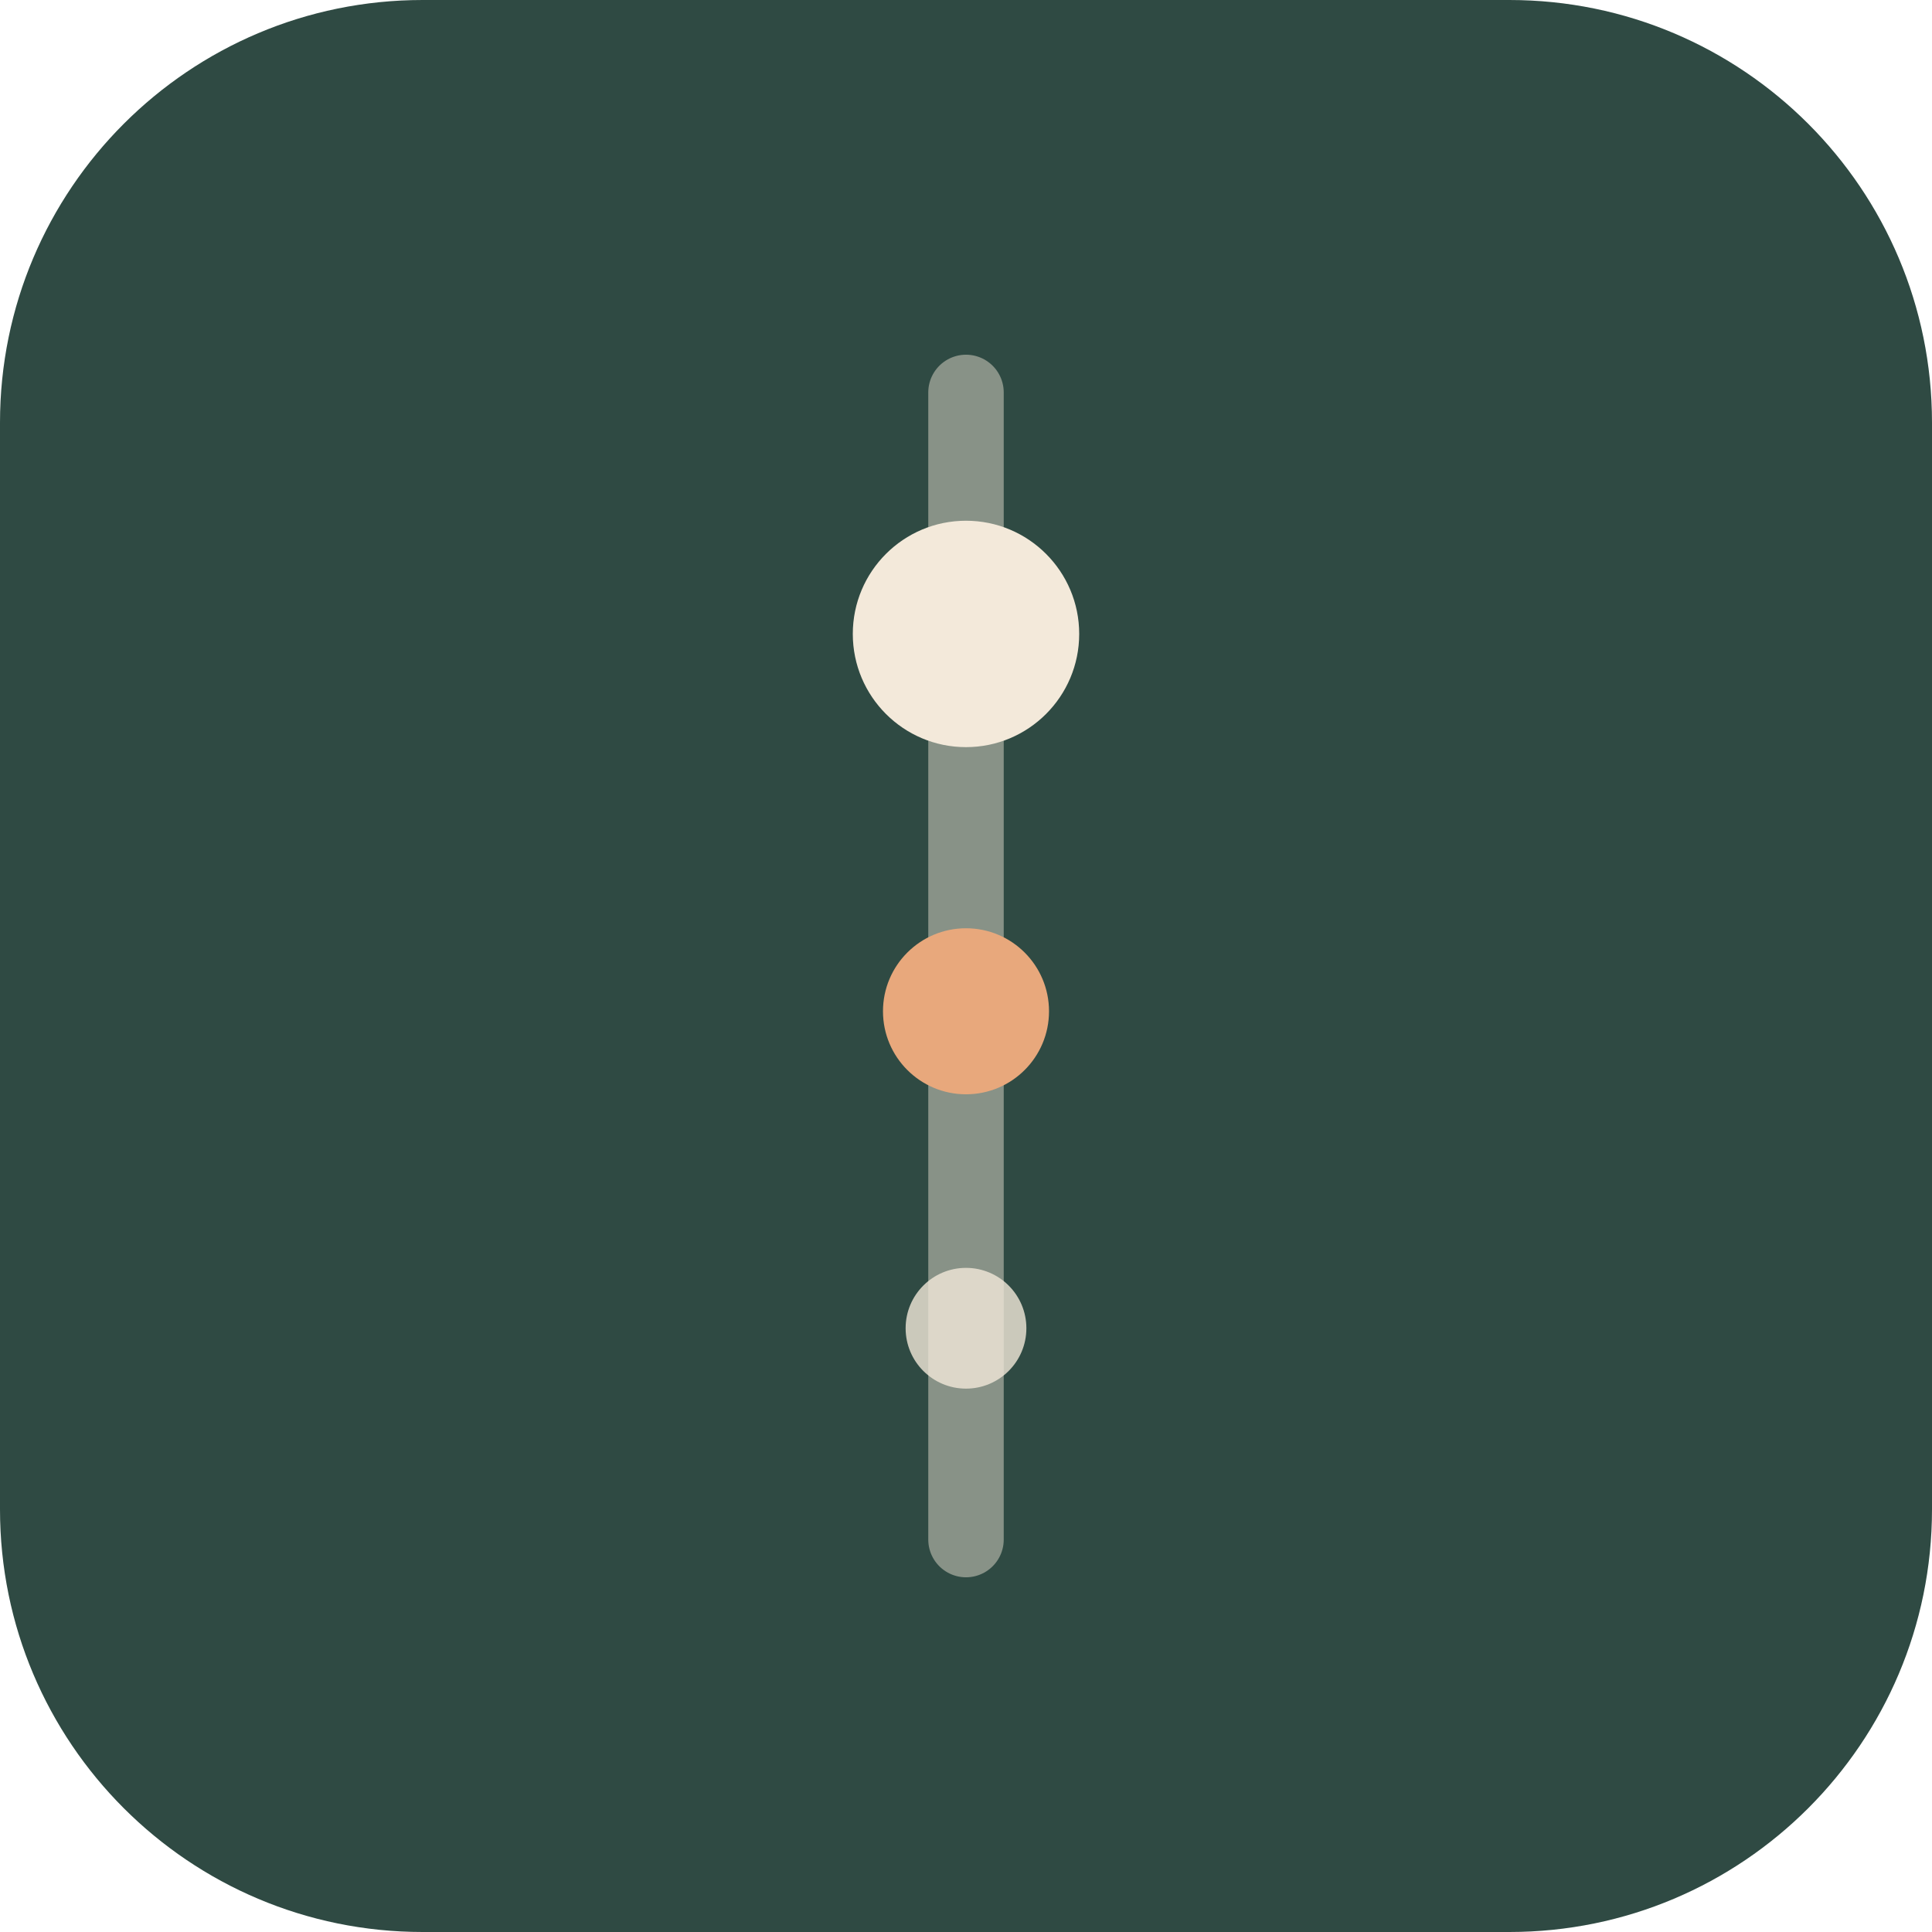
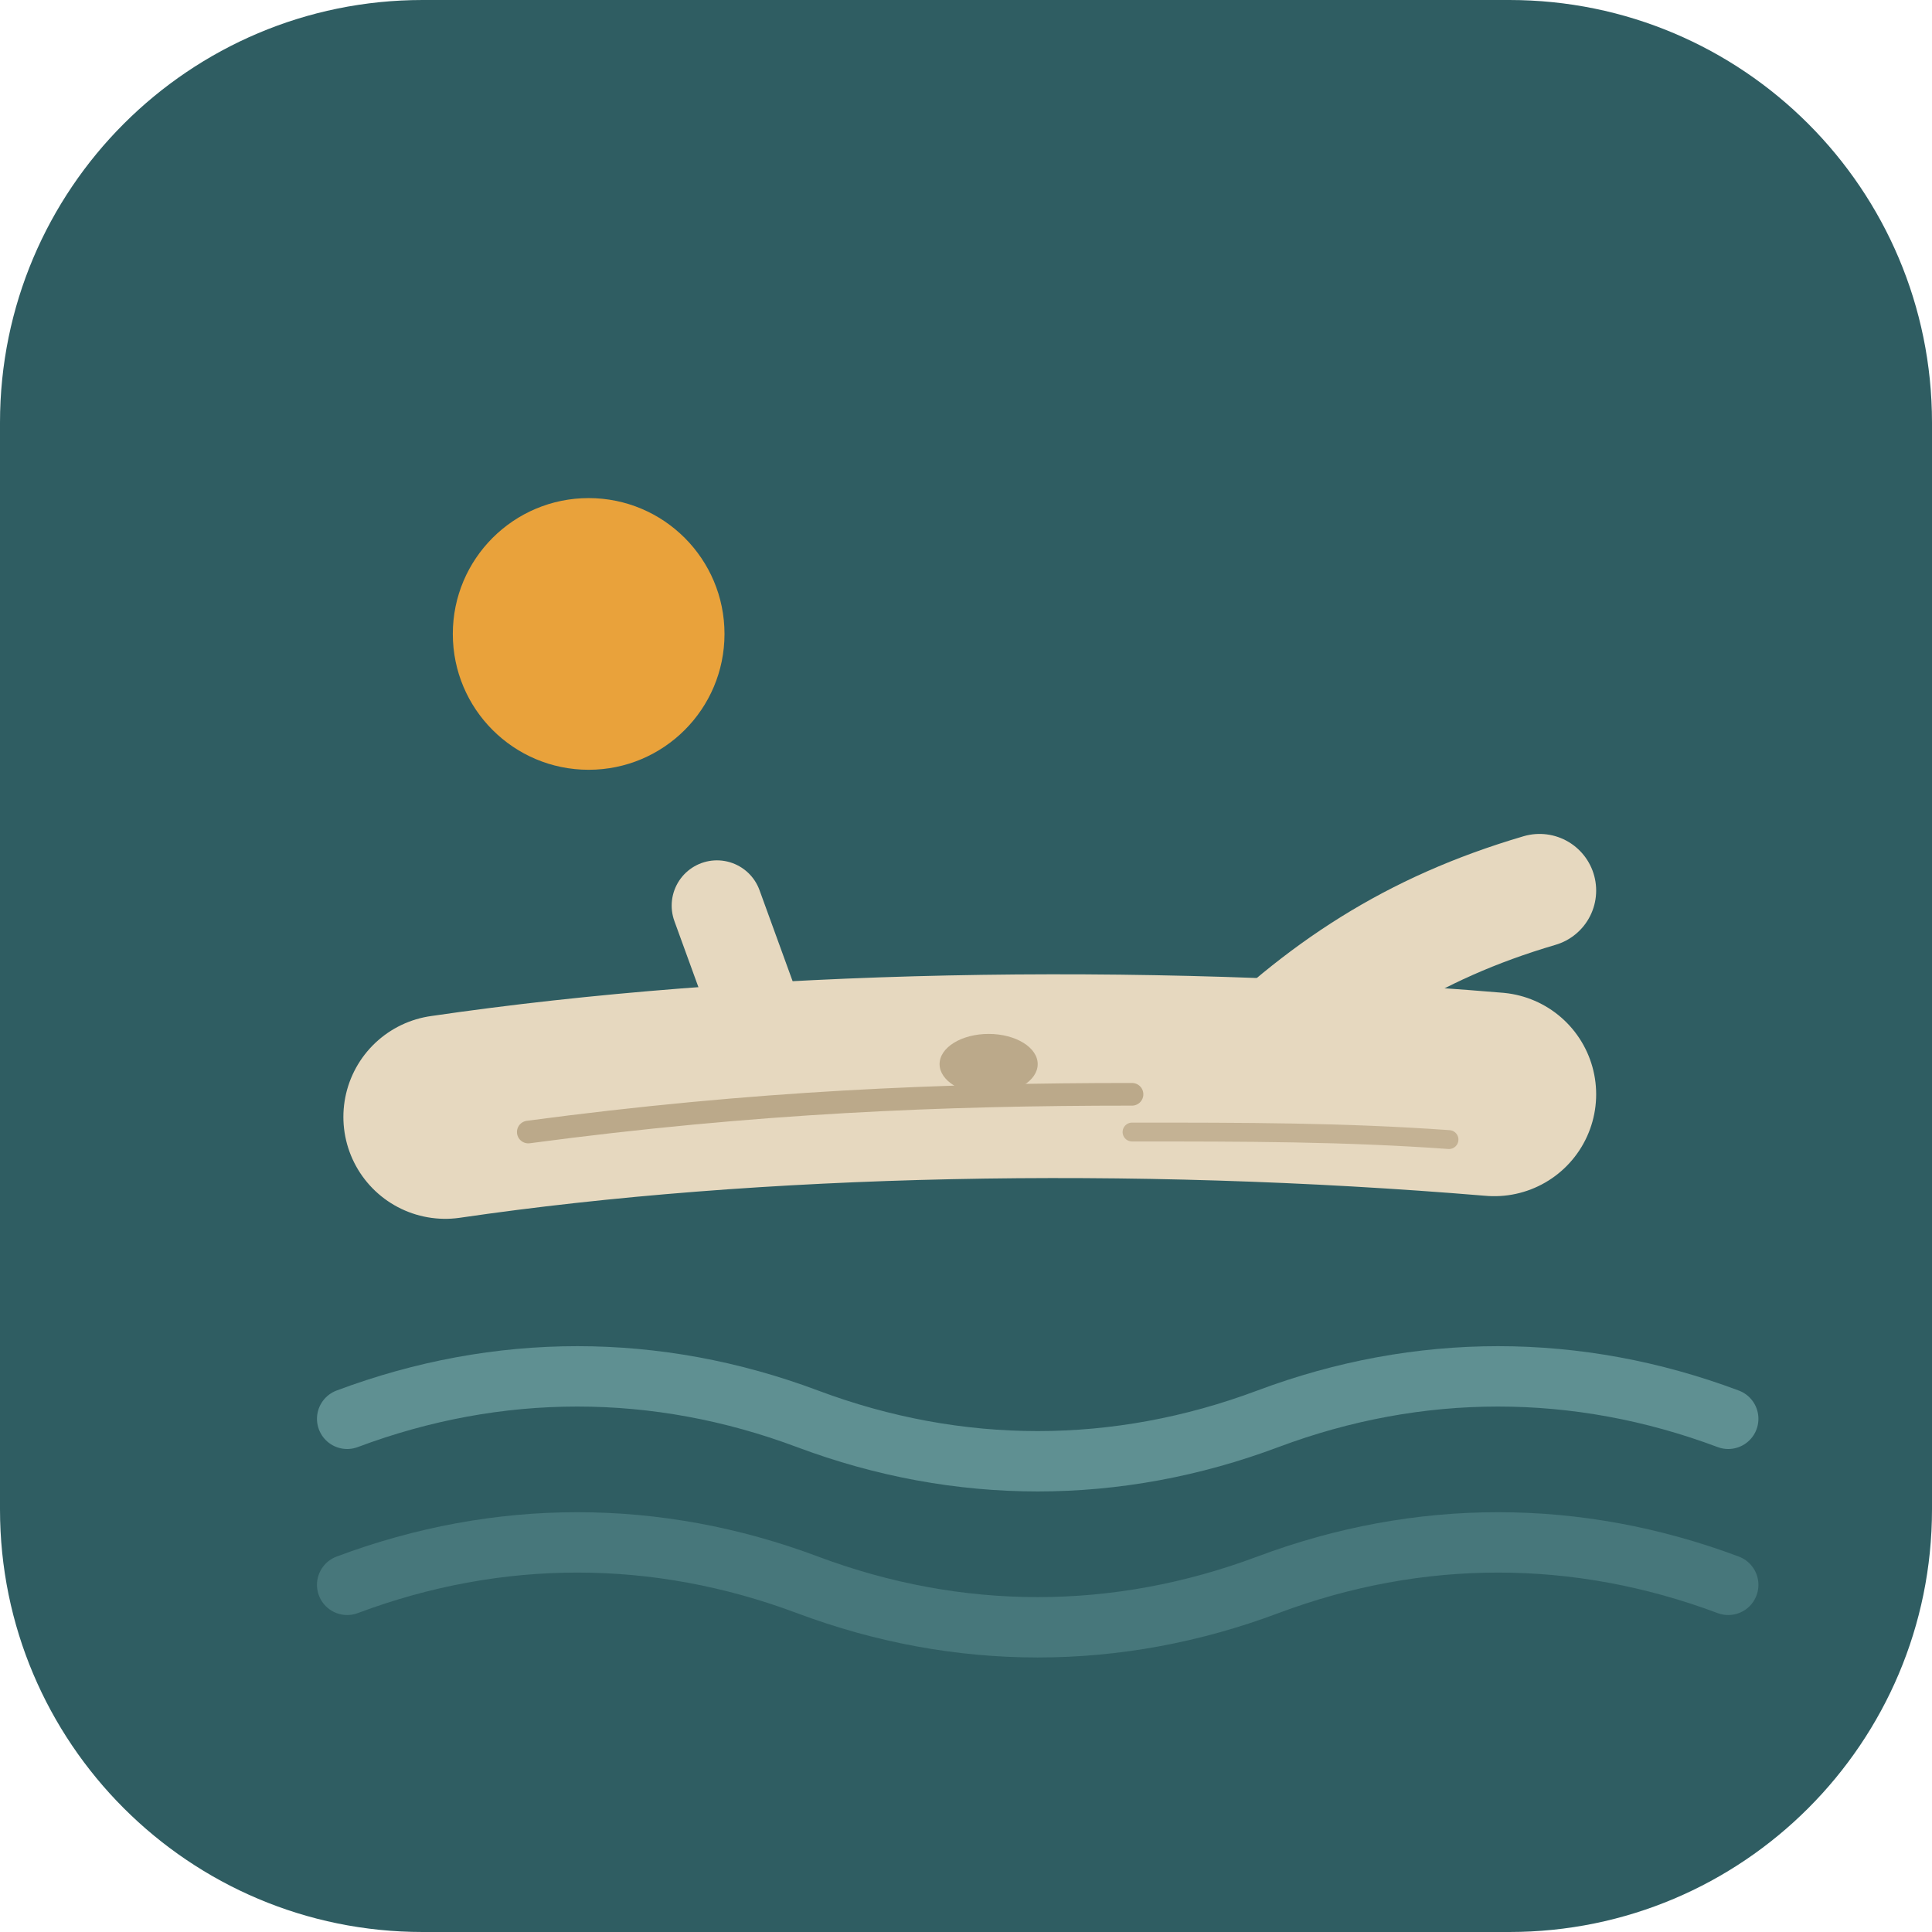
<svg xmlns="http://www.w3.org/2000/svg" viewBox="0 0 512 512">
-   <rect width="512" height="512" rx="112" fill="#2F4A43" />
-   <path d="M256 104v304" stroke="#F3E9DA" stroke-width="20" stroke-linecap="round" opacity=".45" />
-   <circle cx="256" cy="168" r="30" fill="#F3E9DA" />
-   <circle cx="256" cy="268" r="22" fill="#E8A87C" />
-   <circle cx="256" cy="352" r="16" fill="#F3E9DA" opacity=".8" />
+   <rect width="512" height="512" rx="112" fill="#2F5D62" />
+   <circle cx="156" cy="168" r="36" fill="#E9A23B" />
+   <g stroke="#E6D8BF" stroke-linecap="round" fill="none">
+     <path d="M118 296 C200 284 300 282 396 290" stroke-width="54" />
+     <path d="M326 286 C350 262 374 246 408 236" stroke-width="30" />
+     <path d="M206 284 L190 240" stroke-width="24" />
+   </g>
+   <g stroke="#BBA98A" stroke-linecap="round" fill="none">
+     <path d="M140 300 C200 292 250 290 300 290" stroke-width="6" />
+     <path d="M300 300 C330 300 356 300 384 302" stroke-width="5" opacity=".8" />
+   </g>
+   <ellipse cx="262" cy="282" rx="13" ry="8" fill="#BBA98A" />
+   <g stroke="#86B9BA" stroke-width="16" stroke-linecap="round" fill="none">
+     <path d="M92 376c40-15 82-15 122 0s82 15 122 0 82-15 122 0" opacity=".55" />
+     <path d="M92 420c40-15 82-15 122 0s82 15 122 0 82-15 122 0" opacity=".28" />
+   </g>
</svg>
